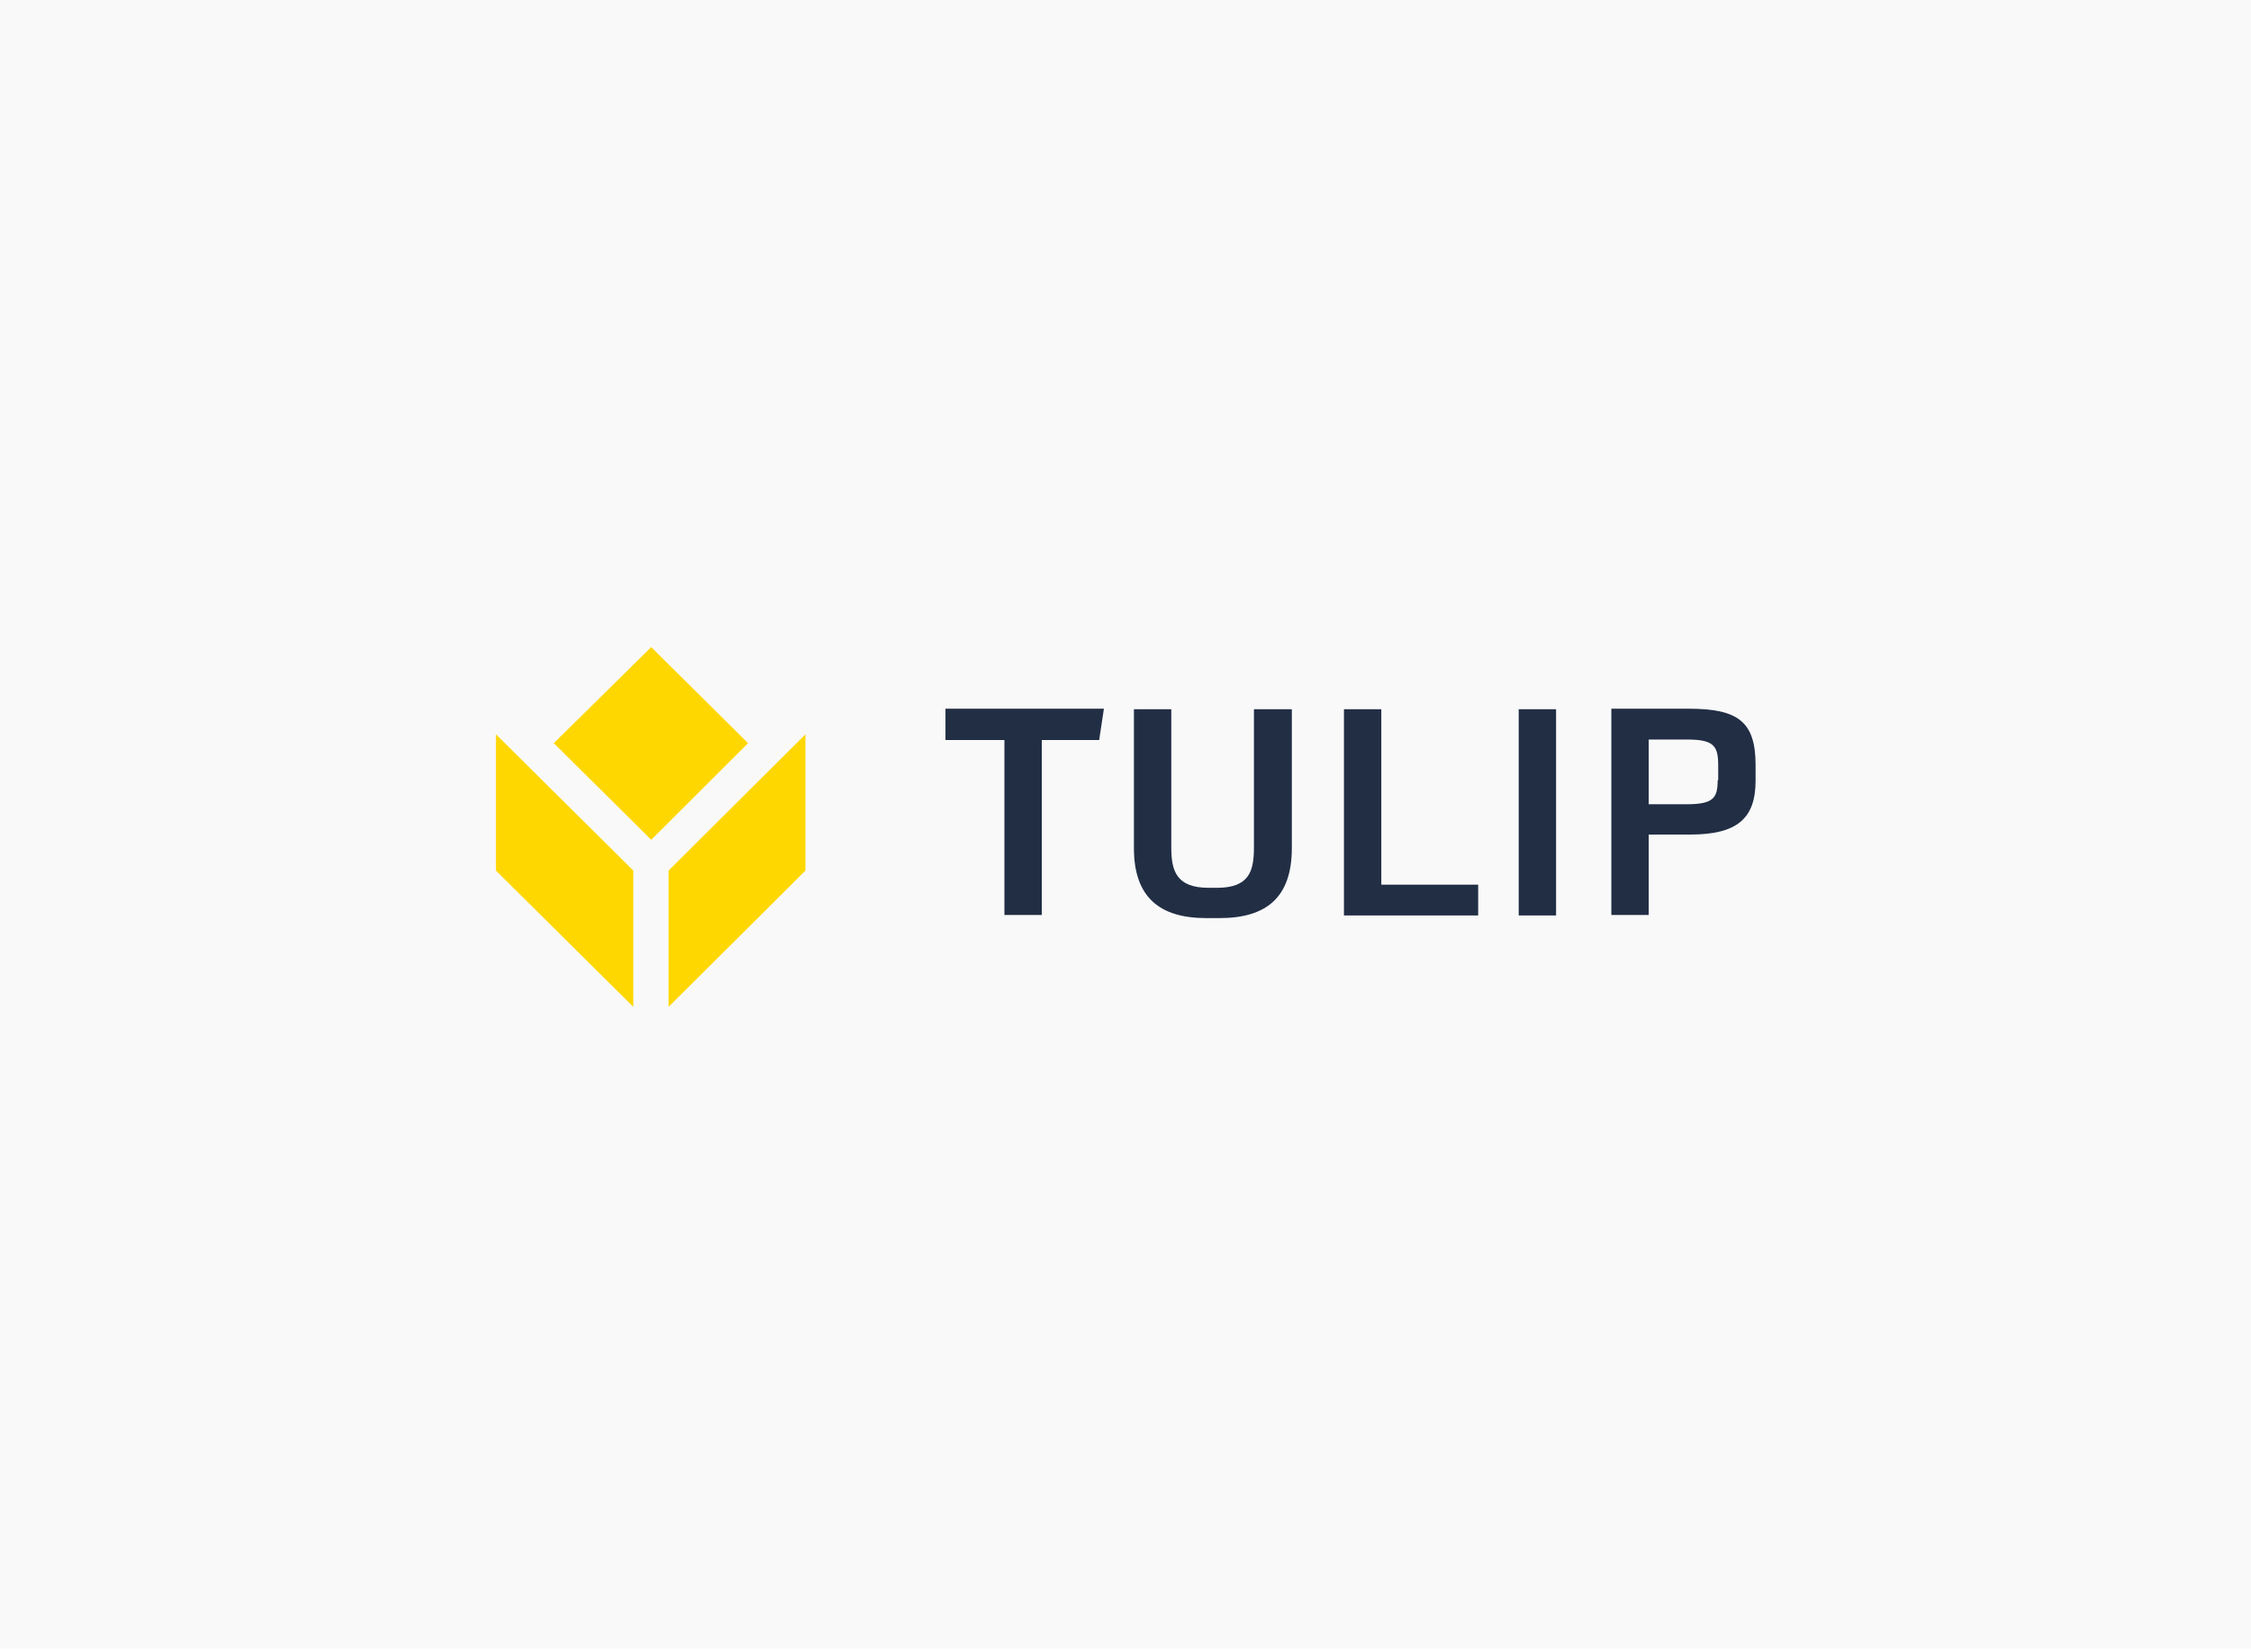
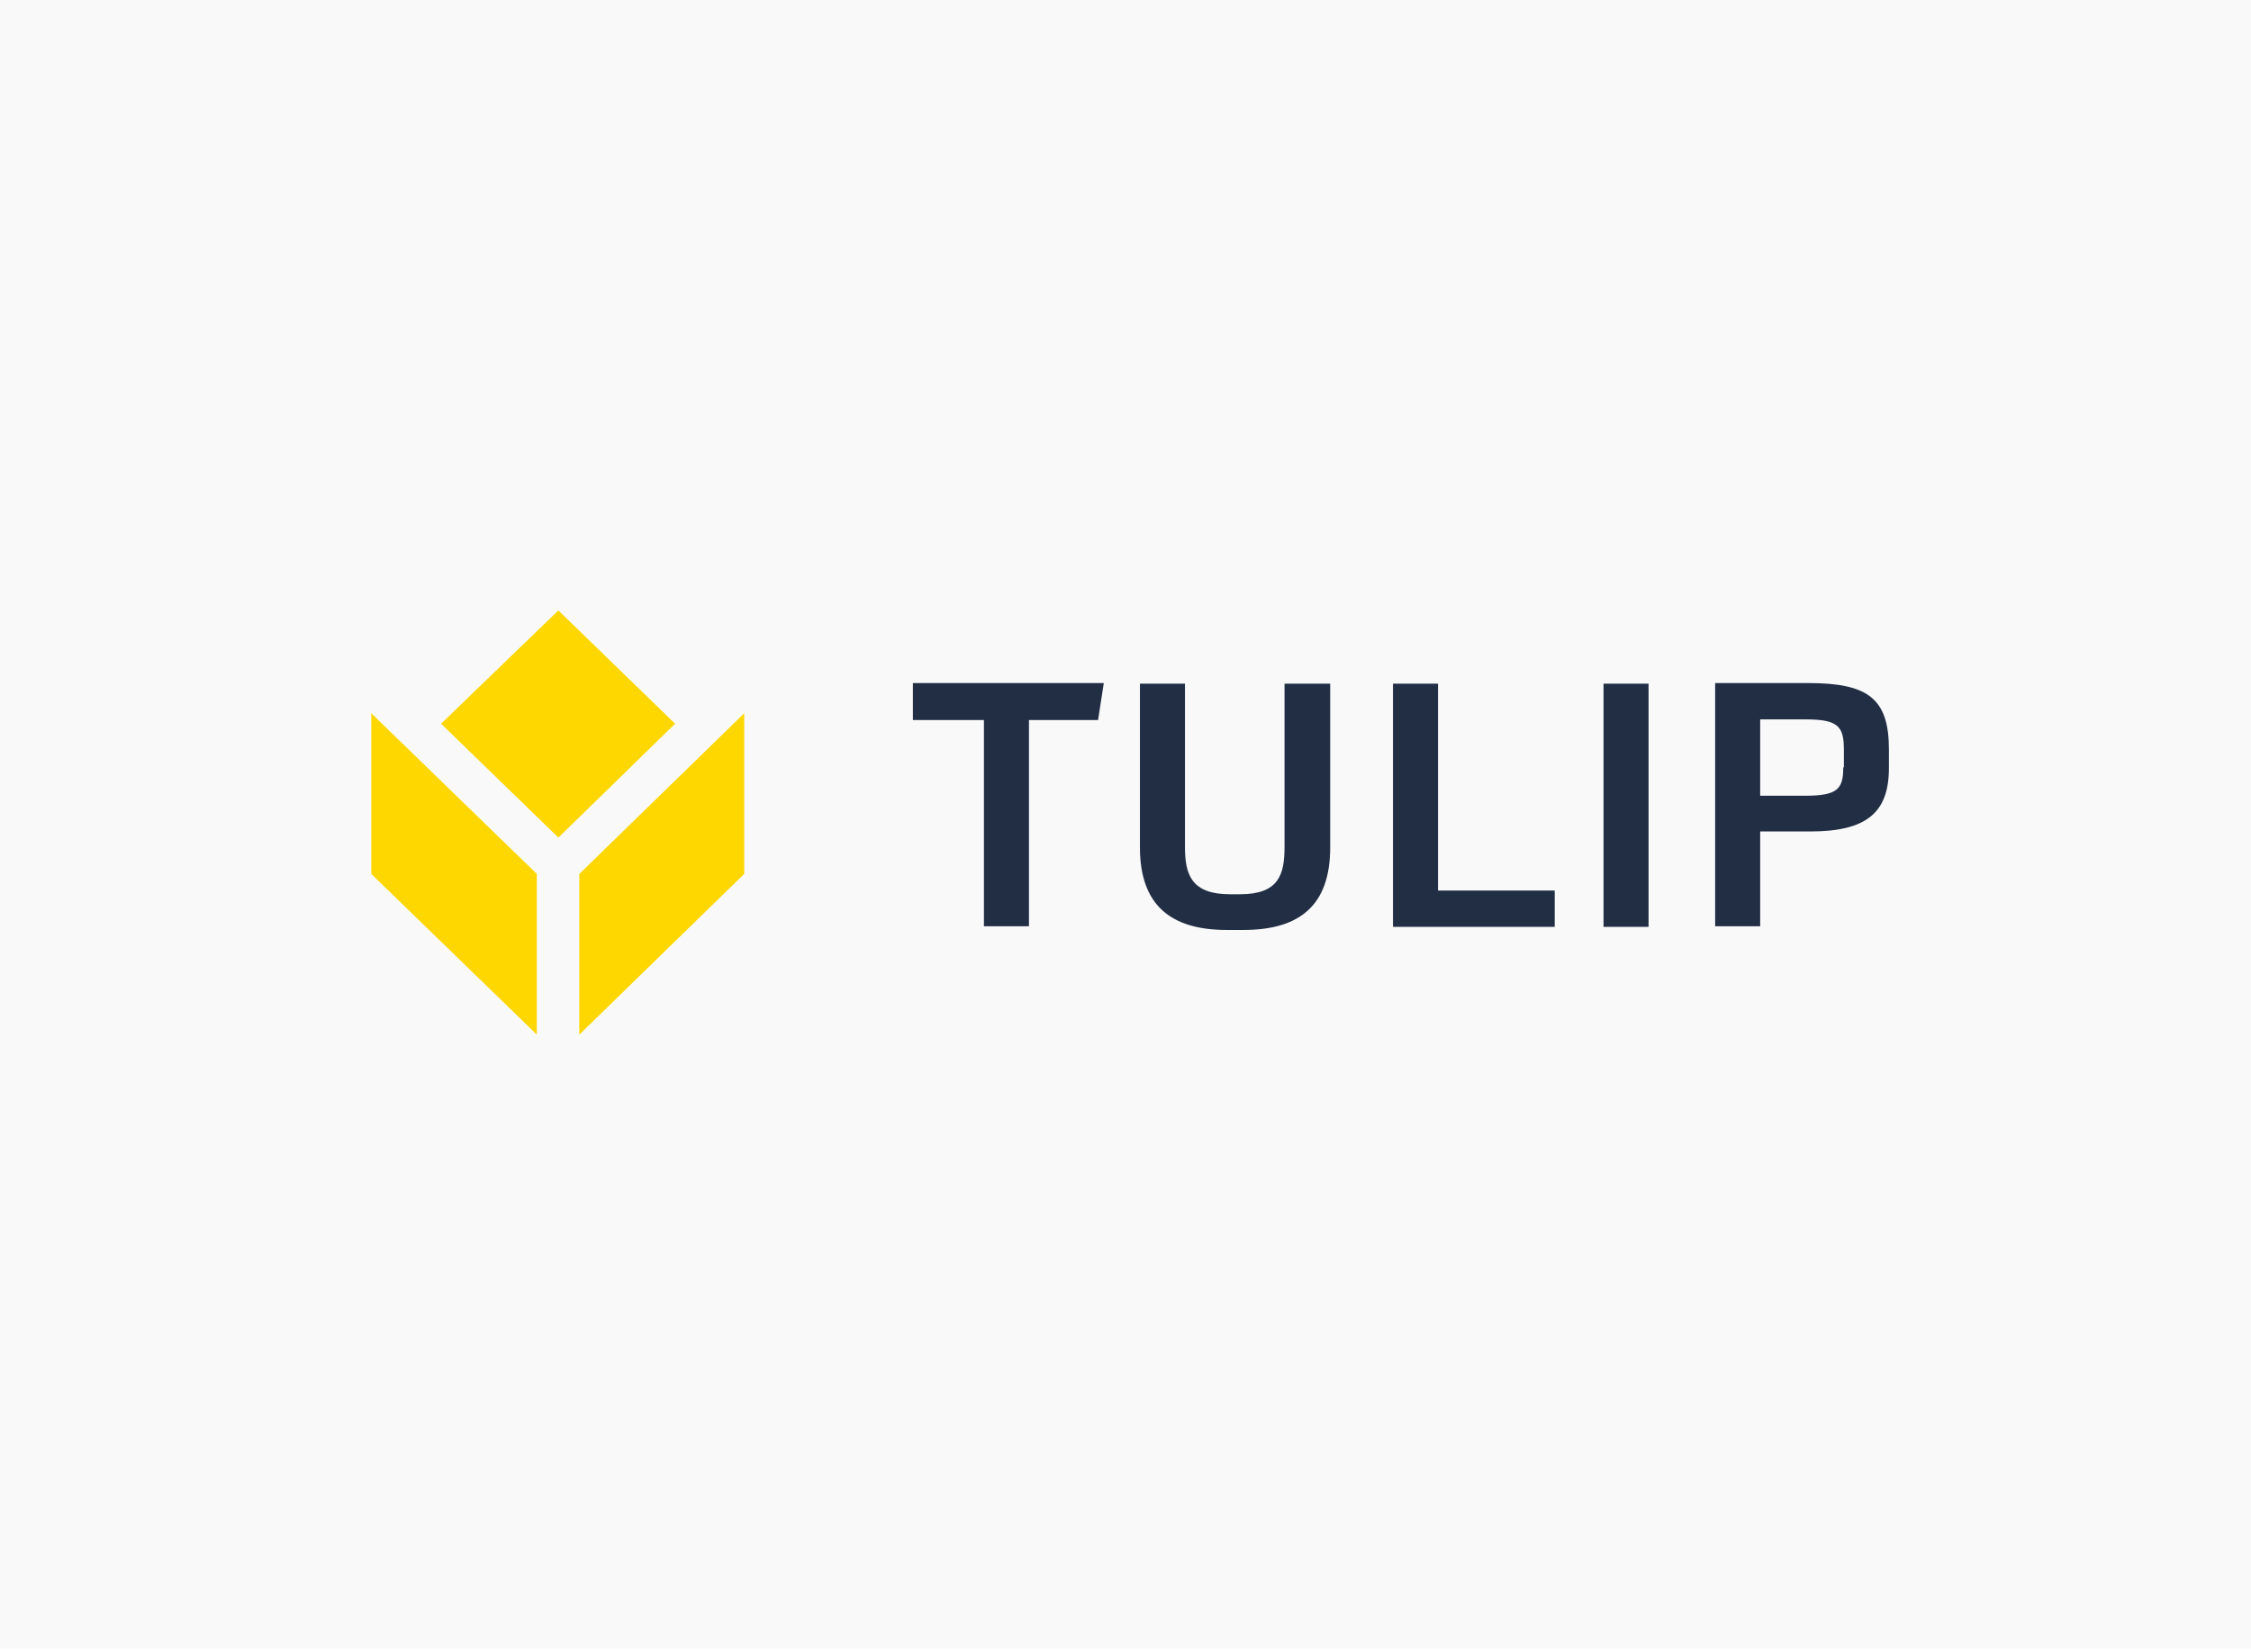
<svg xmlns="http://www.w3.org/2000/svg" width="537" height="394" viewBox="0 0 537 394">
  <g fill="none" fill-rule="evenodd">
    <rect width="537" height="393.345" fill="#F9F9FA" fill-rule="nonzero" />
-     <g transform="translate(117 153)">
-       <path fill="#212E44" fill-rule="nonzero" d="M131.531,65.428 L131.531,23.569 L145.219,23.569 L146.349,16.094 L108.551,16.094 L108.551,23.569 L122.615,23.569 L122.615,65.303 L131.531,65.303 L131.531,65.428 Z M173.976,66.051 C185.152,66.051 191.18,61.068 191.18,49.357 L191.18,16.218 L182.138,16.218 L182.138,49.232 C182.138,54.839 181.008,58.825 173.348,58.825 L171.339,58.825 C163.679,58.825 162.423,54.839 162.423,49.232 L162.423,16.218 L153.507,16.218 L153.507,49.357 C153.507,61.068 159.66,66.051 170.711,66.051 L173.976,66.051 Z M235.633,65.428 L235.633,58.078 L212.527,58.078 L212.527,16.218 L203.612,16.218 L203.612,65.428 L235.633,65.428 Z M254.218,65.428 L254.218,16.218 L245.303,16.218 L245.303,65.428 L254.218,65.428 Z M276.32,65.428 L276.32,46.118 L286.24,46.118 C297.291,46.118 301.812,42.38 301.812,33.286 L301.812,29.549 C301.812,19.208 297.668,16.094 285.863,16.094 L267.404,16.094 L267.404,65.303 L276.32,65.303 L276.32,65.428 Z M292.77,33.161 C292.77,37.522 291.64,38.892 285.236,38.892 L276.32,38.892 L276.32,23.444 L285.361,23.444 C291.891,23.444 292.896,24.939 292.896,29.673 L292.896,33.161 L292.77,33.161 Z" />
-       <polygon fill="#FFD700" fill-rule="nonzero" points="75.148 22.198 75.148 54.714 42.498 87.23 42.498 54.714" />
-       <polygon fill="#FFD700" fill-rule="nonzero" points="34.085 54.714 34.085 87.23 1.309 54.714 1.309 22.198" />
-       <polygon fill="#FFD700" fill-rule="nonzero" points="61.46 24.316 38.354 47.364 15.123 24.316 38.354 1.393" />
+     <g transform="translate(87 144)">
+       <path fill="#212E44" fill-rule="nonzero" d="M158.469,77.149 L158.469,27.791 L174.959,27.791 L176.321,18.977 L130.782,18.977 L130.782,27.791 L147.727,27.791 L147.727,77.002 L158.469,77.002 L158.469,77.149 Z M209.606,77.884 C223.071,77.884 230.333,72.008 230.333,58.199 L230.333,19.124 L219.44,19.124 L219.44,58.052 C219.44,64.663 218.078,69.363 208.849,69.363 L206.428,69.363 C197.2,69.363 195.687,64.663 195.687,58.052 L195.687,19.124 L184.945,19.124 L184.945,58.199 C184.945,72.008 192.358,77.884 205.672,77.884 L209.606,77.884 Z M283.891,77.149 L283.891,68.482 L256.053,68.482 L256.053,19.124 L245.311,19.124 L245.311,77.149 L283.891,77.149 Z M306.282,77.149 L306.282,19.124 L295.54,19.124 L295.54,77.149 L306.282,77.149 Z M332.909,77.149 L332.909,54.38 L344.862,54.38 C358.175,54.38 363.622,49.973 363.622,39.249 L363.622,34.842 C363.622,22.649 358.629,18.977 344.408,18.977 L322.168,18.977 L322.168,77.002 L332.909,77.002 L332.909,77.149 Z M352.729,39.102 C352.729,44.244 351.367,45.859 343.651,45.859 L332.909,45.859 L332.909,27.644 L343.803,27.644 C351.67,27.644 352.88,29.407 352.88,34.989 L352.88,39.102 L352.729,39.102 Z" />
+       <polygon fill="#FFD700" fill-rule="nonzero" points="90.538 26.175 90.538 64.516 51.202 102.857 51.202 64.516" />
+       <polygon fill="#FFD700" fill-rule="nonzero" points="41.065 64.516 41.065 102.857 1.578 64.516 1.578 26.175" />
+       <polygon fill="#FFD700" fill-rule="nonzero" points="74.047 28.672 46.209 55.849 18.22 28.672 46.209 1.643" />
    </g>
  </g>
</svg>
